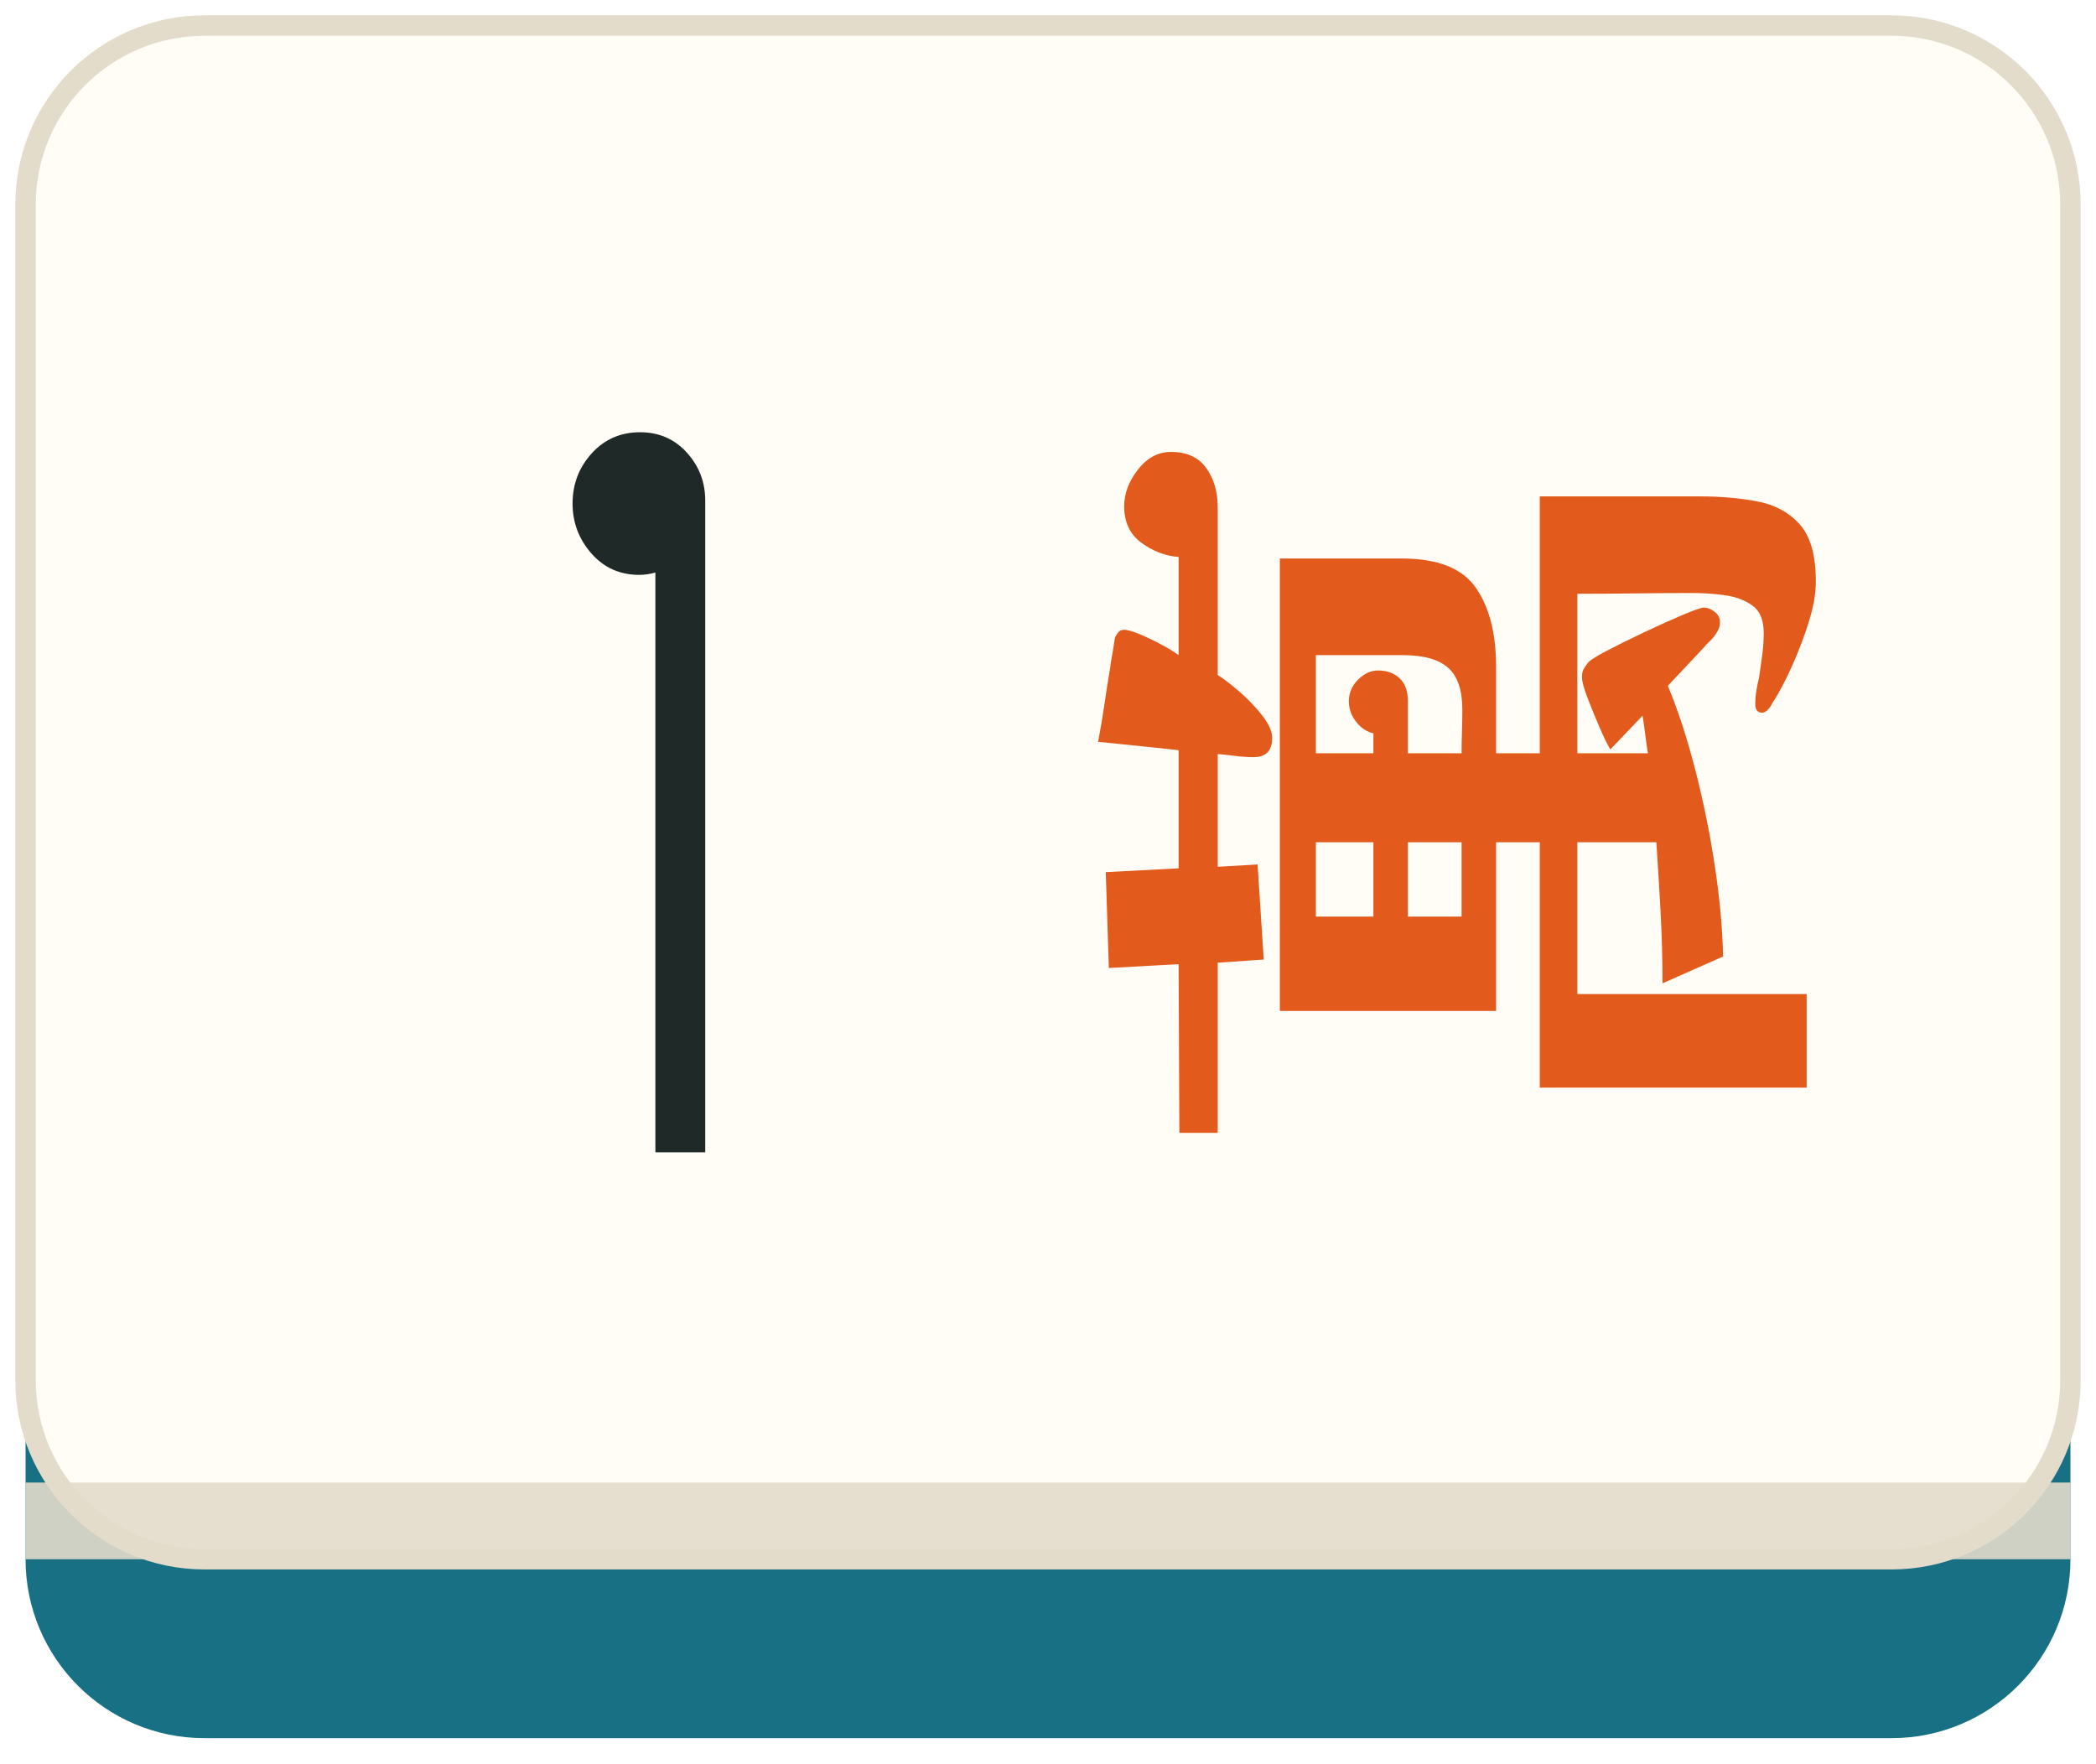
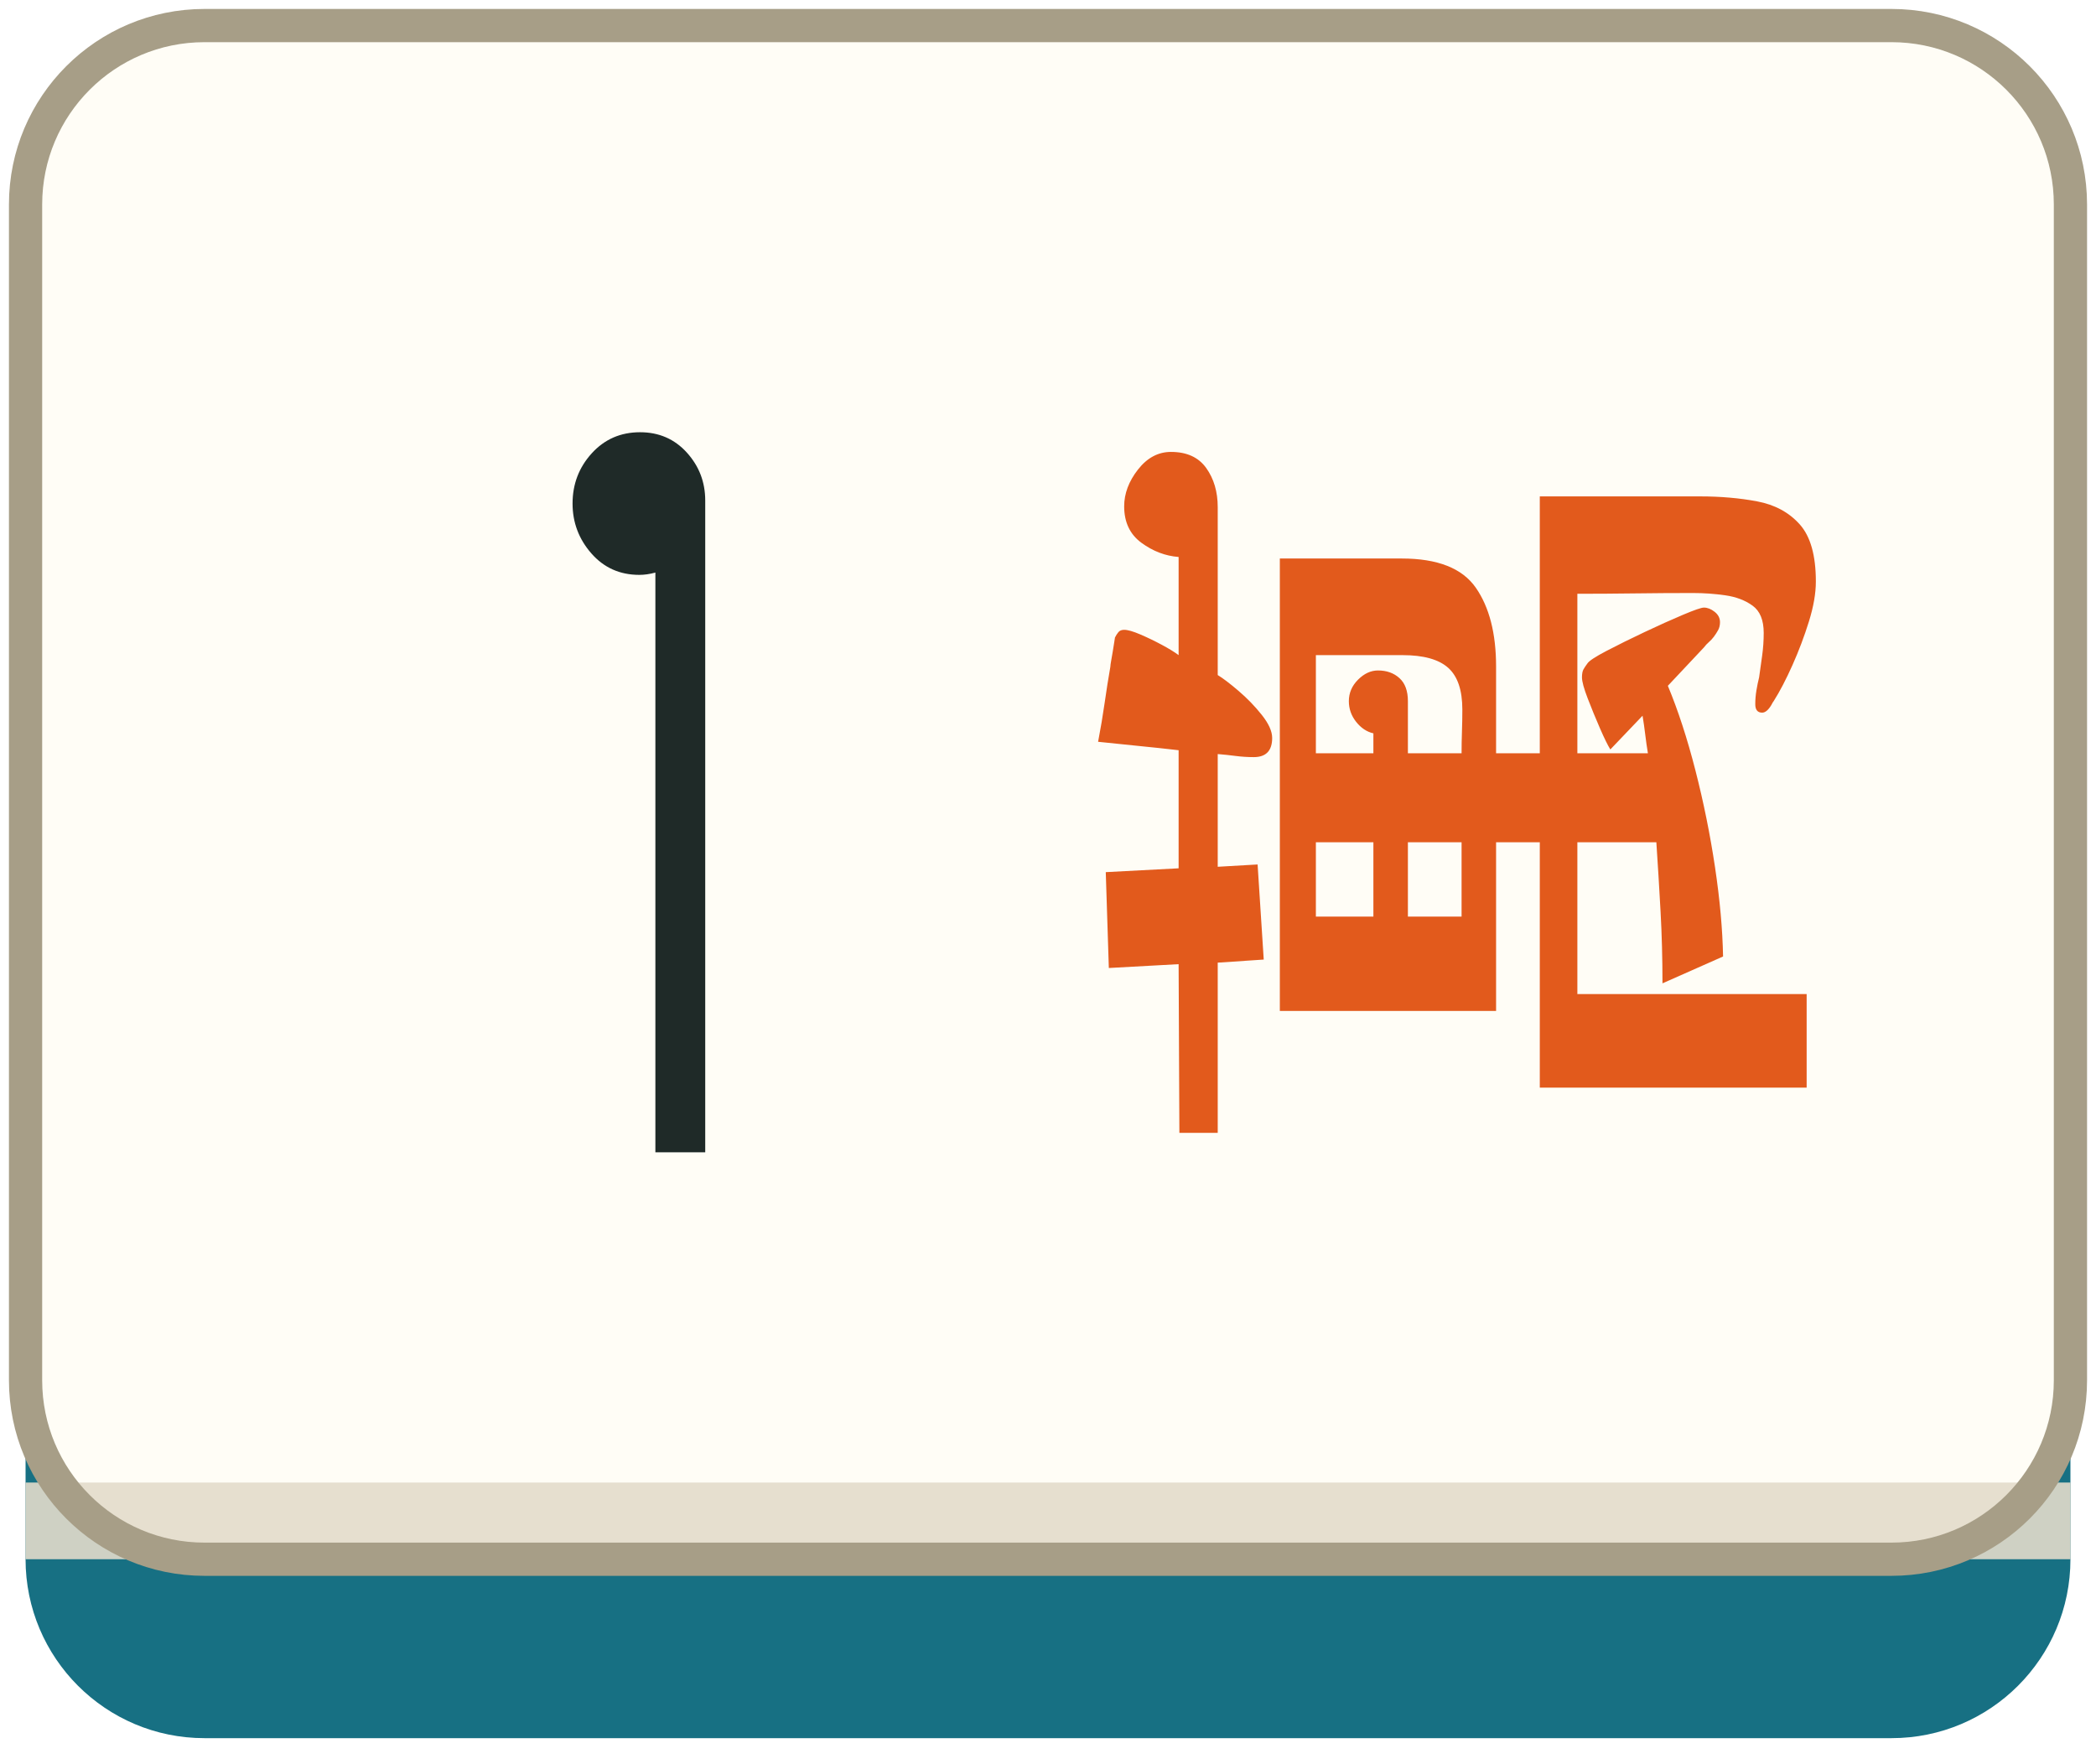
<svg xmlns="http://www.w3.org/2000/svg" viewBox="-1 -1 82 69">
  <rect x="0" y="7" width="80" height="60" rx="7" fill="#177083" />
  <rect x="0" y="0" width="80" height="60" rx="7" fill="#FFFDF6" />
  <rect x="0" y="57" width="80" height="3" fill="#E3DCCB" opacity=".9" />
-   <rect x="0" y="0" width="80" height="60" rx="7" fill="none" stroke="#E3DCCB" stroke-width=".8" />
+   <rect x="0" y="0" width="80" height="60" rx="7" fill="none" stroke="#A79E87" stroke-width="1.3" />
  <g transform="translate(0 60) rotate(-90)">
    <path transform="translate(14.78 37.39) scale(0.03 -0.03)" d="M977 445Q977 408 950.5 384.0Q924 360 888 360H38V425H794Q791 436 791 446Q791 484 819.0 508.5Q847 533 884 533Q922 533 949.5 508.0Q977 483 977 445Z" fill="#1F2A28" />
    <path transform="translate(14.91 67.52) scale(0.03 -0.03)" d="M438 378V448H341V378ZM438 493V568H341V493ZM682 568H554V493H580Q583 506 595.0 515.5Q607 525 622 525Q638 525 650.0 513.0Q662 501 662 487Q662 470 652.0 459.0Q642 448 622 448H554V378Q568 378 582.5 377.5Q597 377 611 377Q649 377 665.5 395.5Q682 414 682 455ZM889 67Q889 27 882.5 -7.5Q876 -42 852.5 -63.0Q829 -84 778 -84Q755 -84 726.0 -75.0Q697 -66 669.0 -53.5Q641 -41 622 -29Q621 -28 617 -26Q607 -20 607 -14Q607 -5 618 -5Q627 -5 636.0 -6.5Q645 -8 653 -10Q667 -12 681.5 -14.0Q696 -16 711 -16Q736 -16 746.5 -1.5Q757 13 760.0 34.0Q763 55 763 76Q763 114 762.5 152.0Q762 190 762 227H554V135Q566 137 578.5 138.5Q591 140 603 142L559 184Q567 189 586.5 197.5Q606 206 625.5 213.5Q645 221 653 221Q660 221 663.5 219.0Q667 217 671 214Q676 211 687.5 189.0Q699 167 712.0 139.5Q725 112 734.5 89.5Q744 67 744 62Q744 55 738.5 48.0Q733 41 725 41Q719 41 714.5 43.5Q710 46 706 49Q702 52 699.0 55.5Q696 59 692 62L642 109Q594 89 531.5 73.0Q469 57 405.5 47.5Q342 38 289 37L254 116Q302 116 347.5 118.5Q393 121 438 124V227H240V-72H118V276H438V333H218V615H808V456Q808 386 770.0 359.5Q732 333 667 333H554V276H889ZM947 757Q947 726 926.0 711.0Q905 696 875 696H656Q650 686 635.5 669.0Q621 652 604.0 638.5Q587 625 574 625Q549 625 549 649Q549 661 550.5 672.5Q552 684 553 696H406L409 644L285 636L281 696H59V746L279 747L274 838L399 842L404 747H558Q561 773 563.5 798.5Q566 824 569 852Q595 847 619.5 843.5Q644 840 667 836Q669 836 674.5 835.0Q680 834 686 833Q693 832 698.5 831.0Q704 830 705 830Q709 828 712.0 825.5Q715 823 715 818Q715 811 709.0 797.0Q703 783 695.5 769.0Q688 755 682 747H810Q812 773 828.5 795.5Q845 818 876 818Q901 818 924.0 800.0Q947 782 947 757Z" fill="#E25A1C" />
  </g>
</svg>
